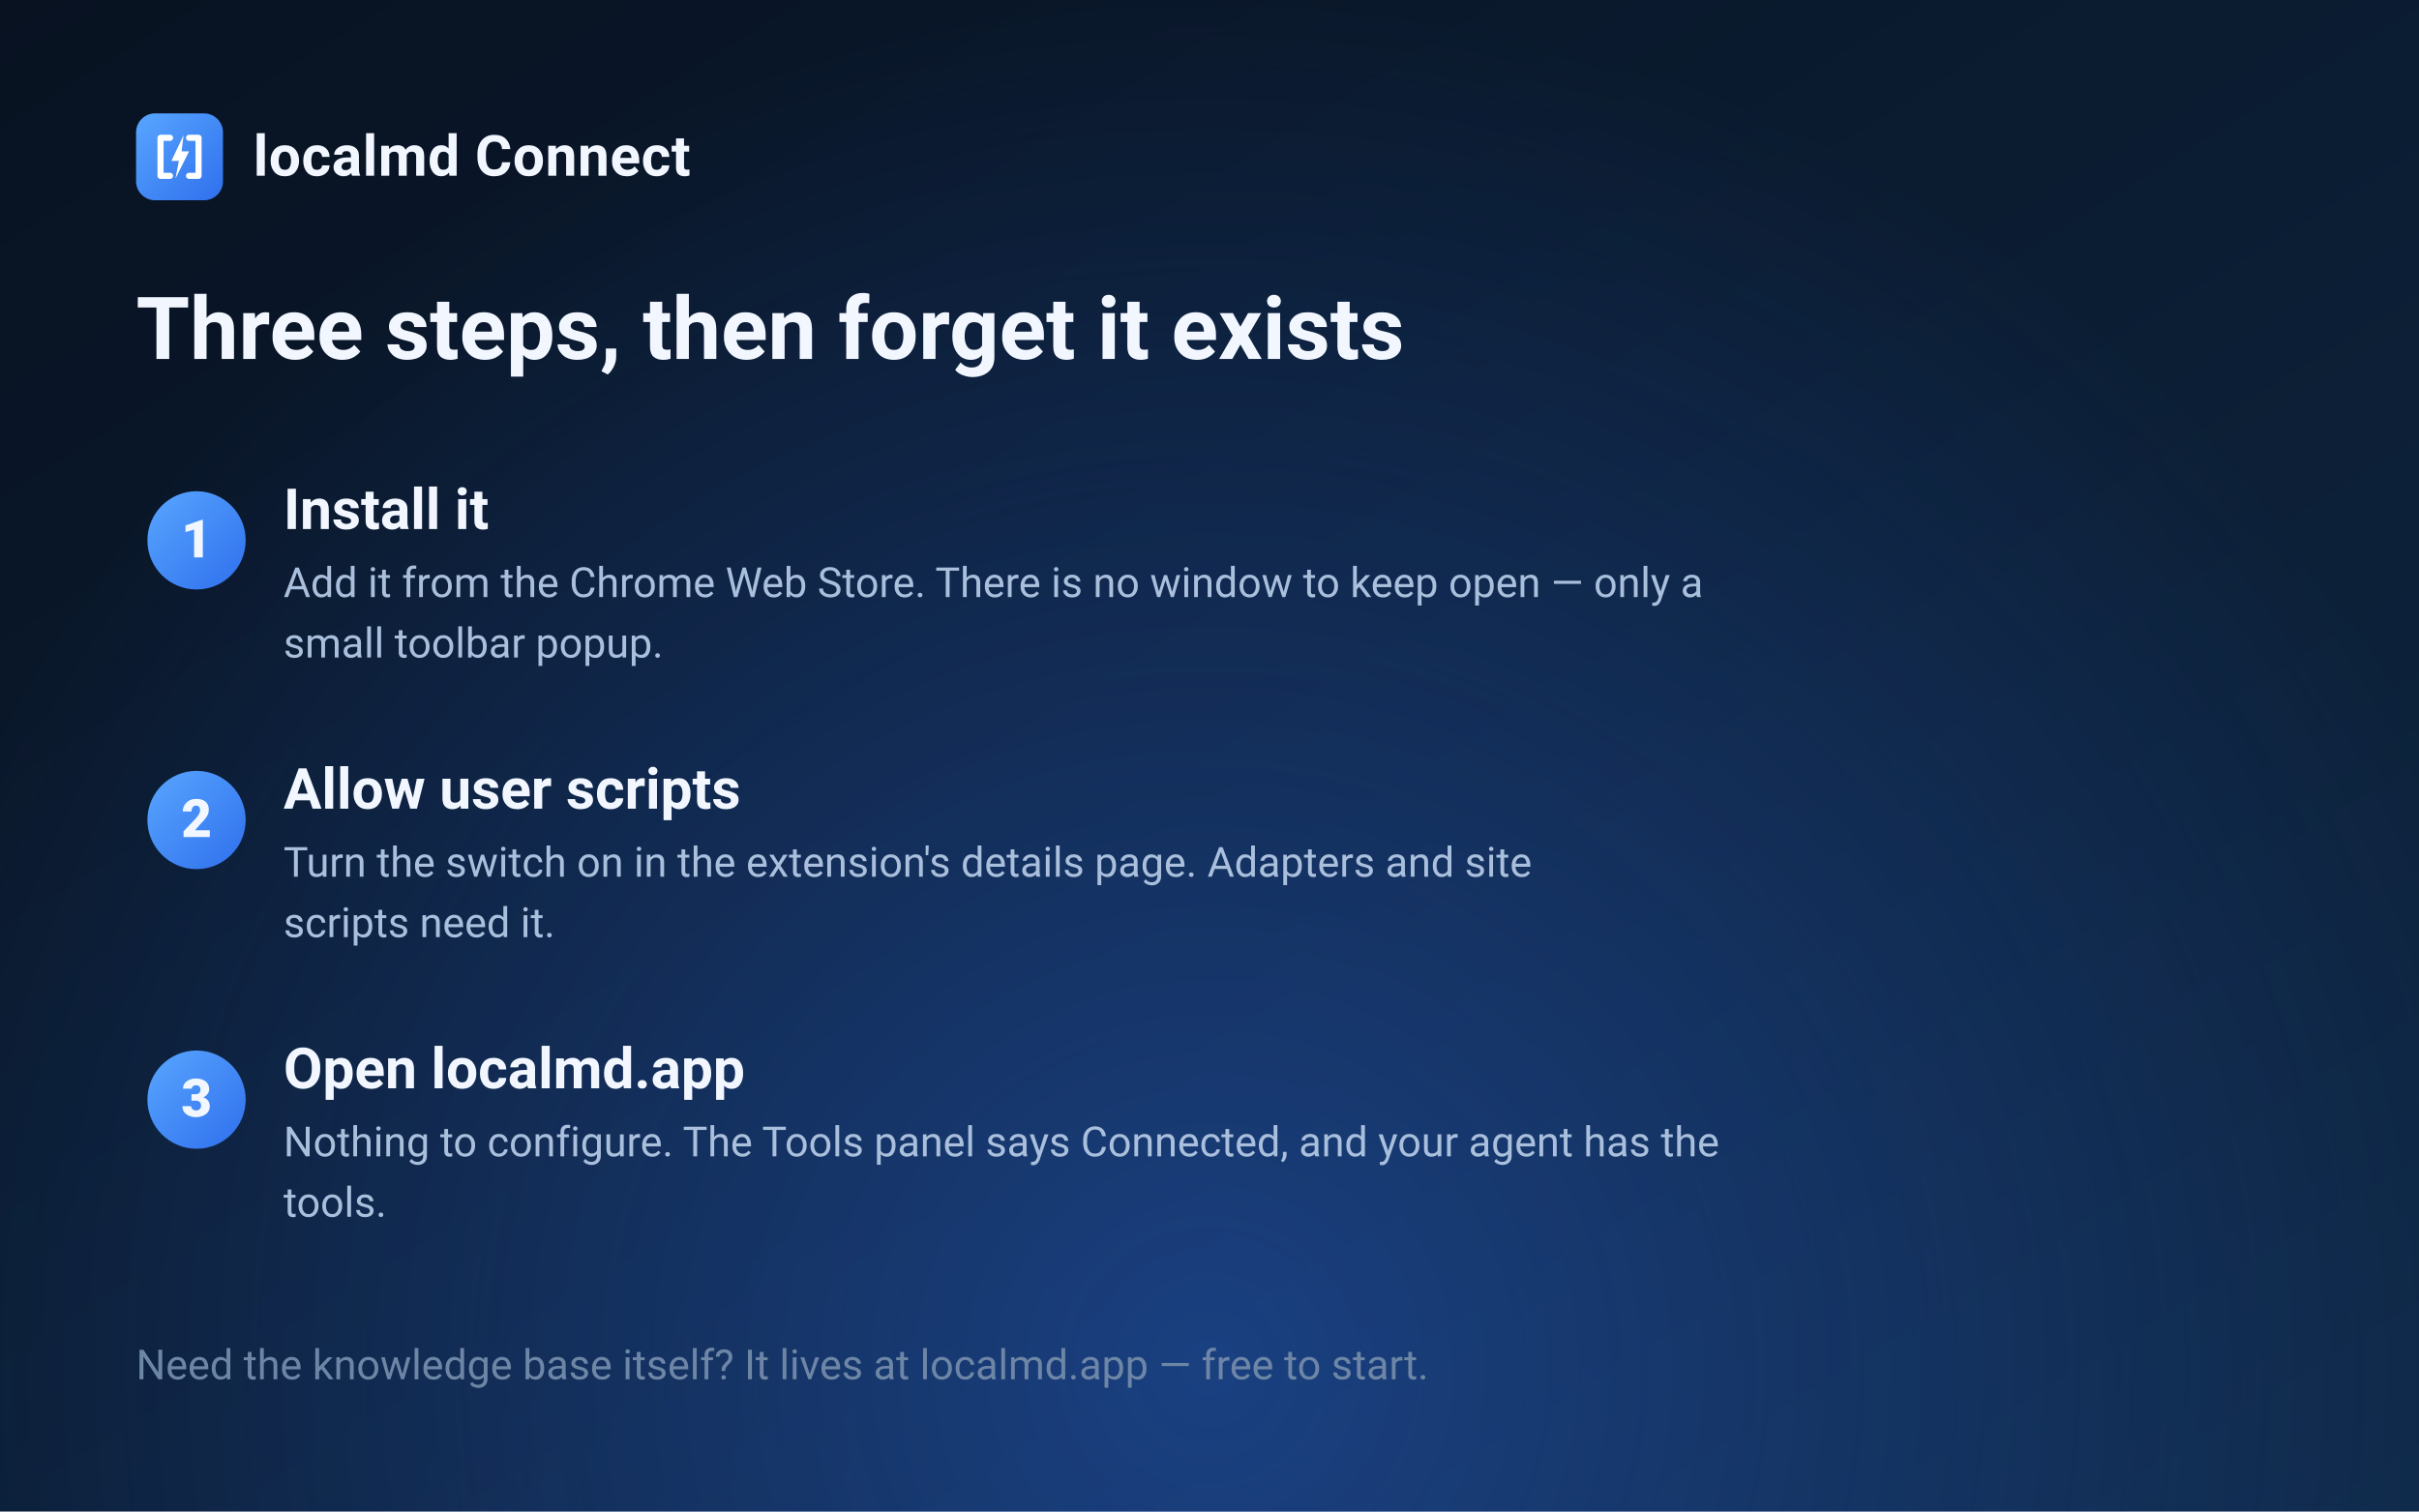
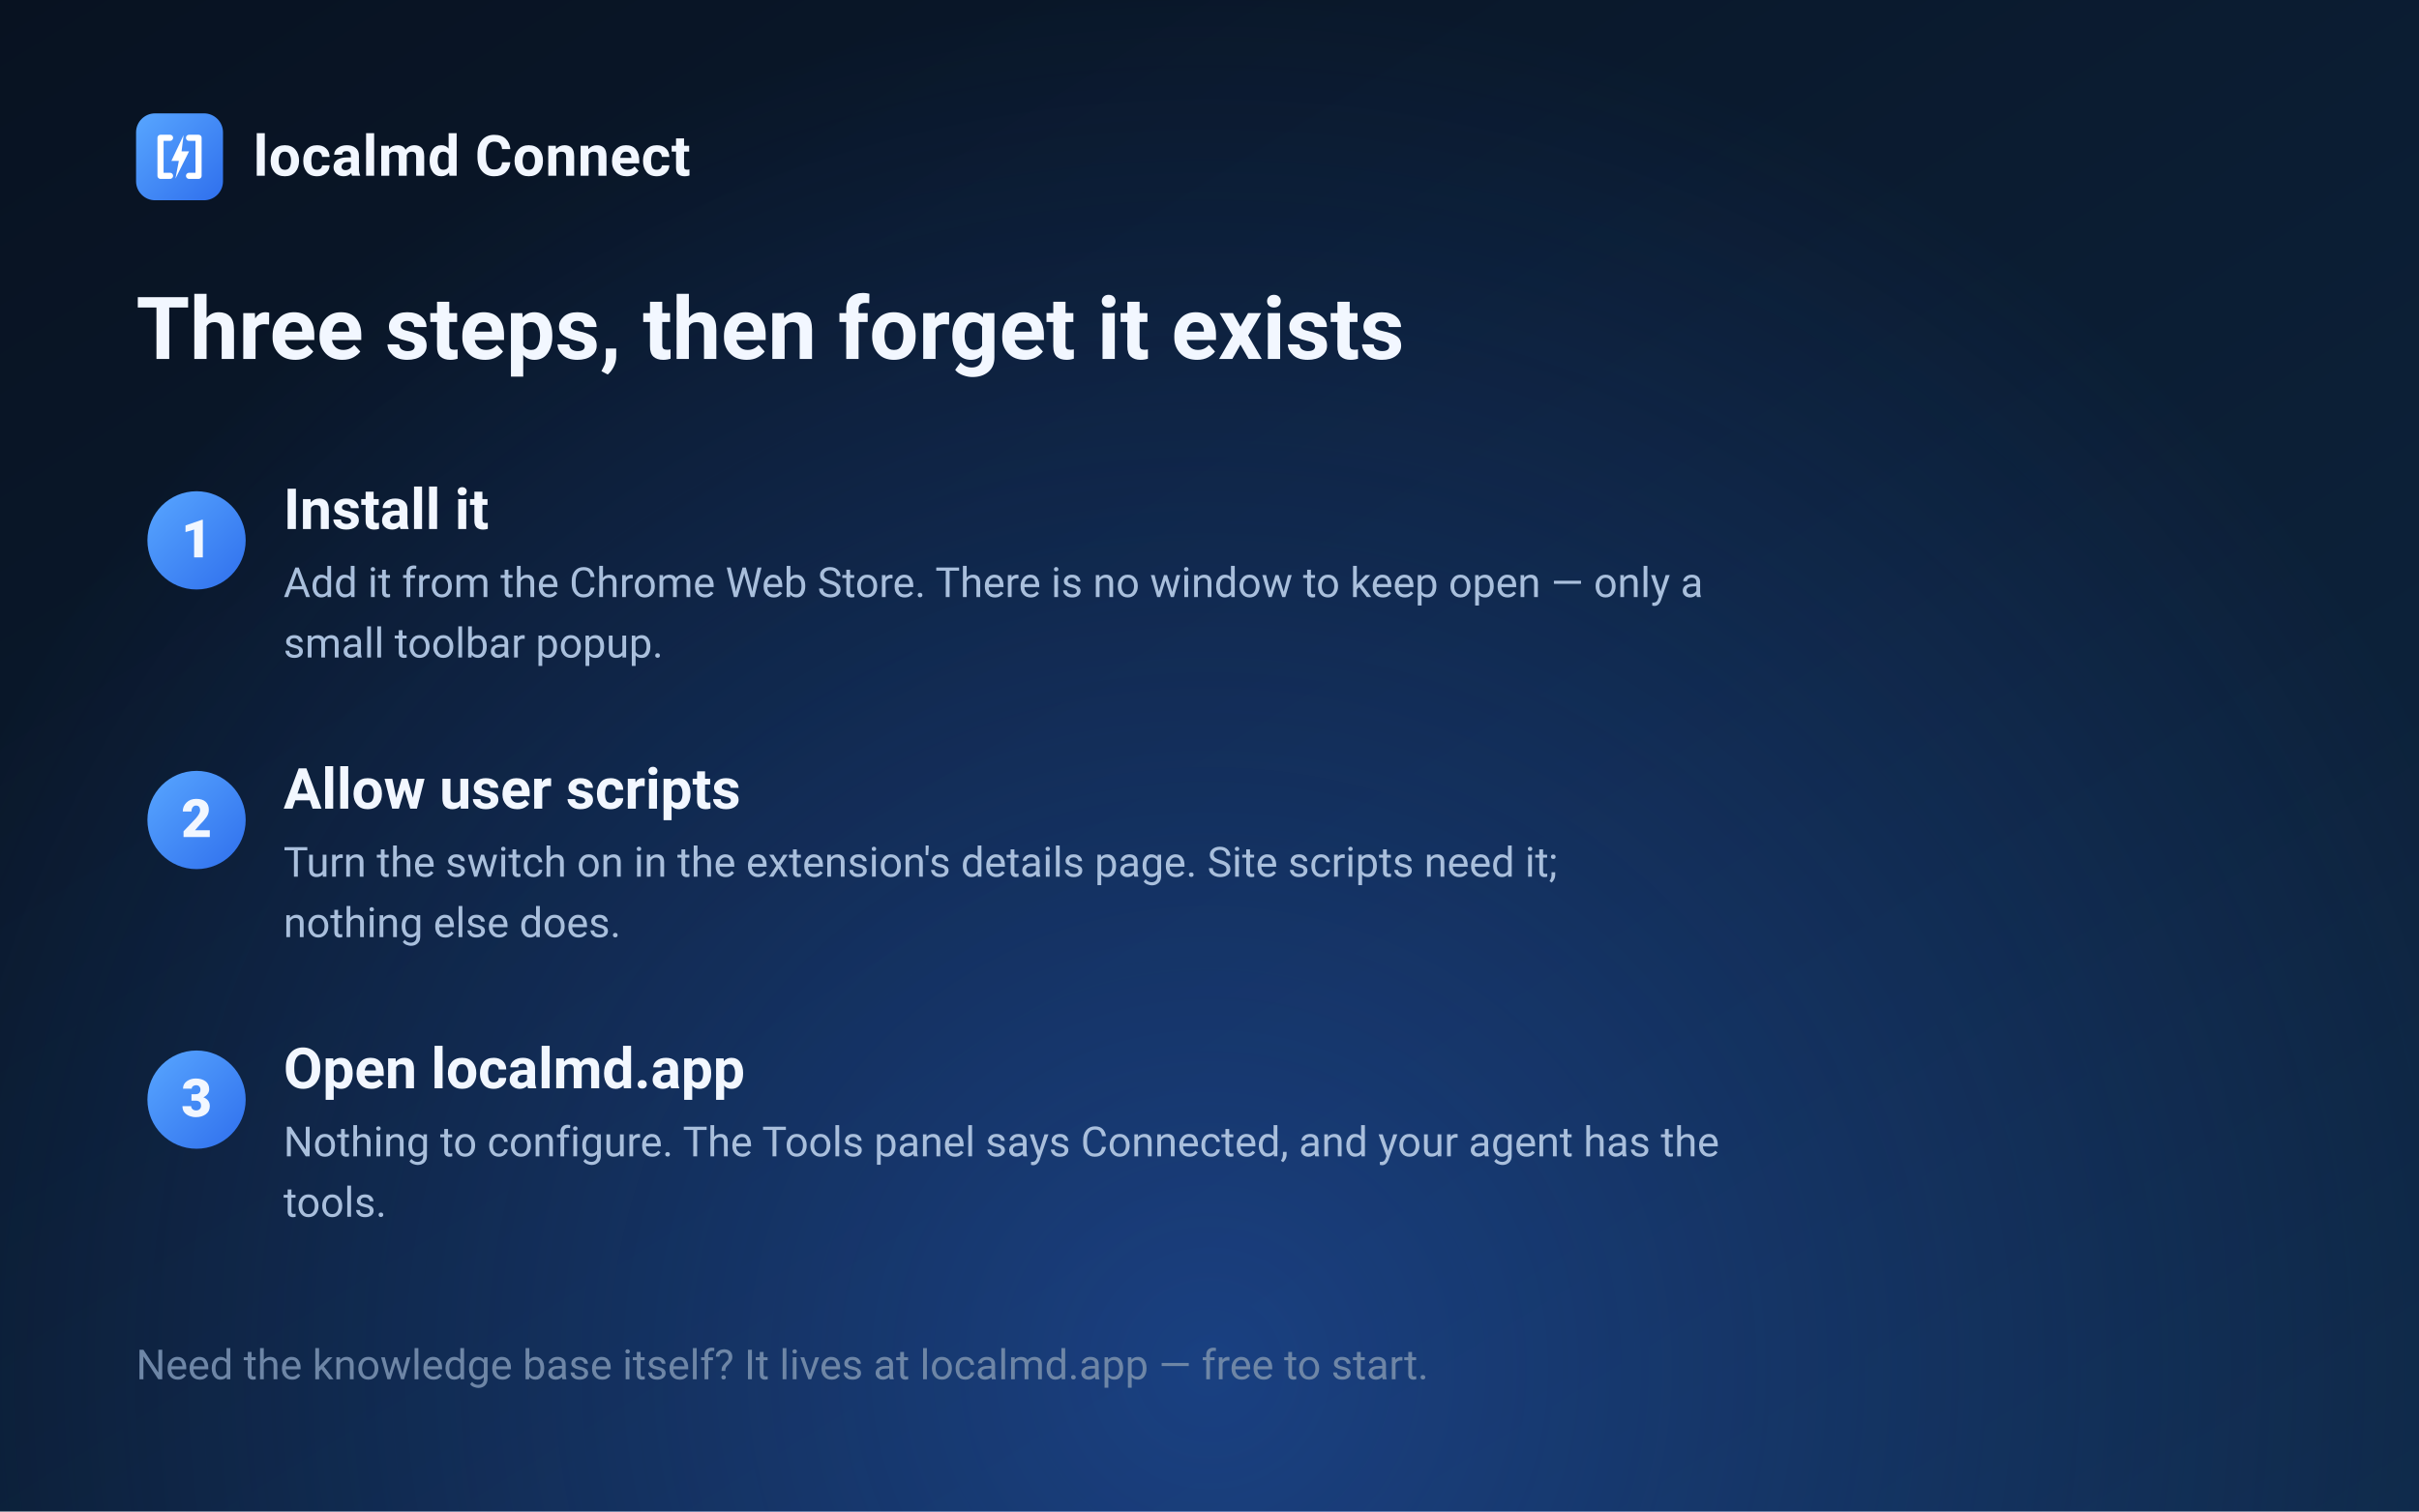
<svg xmlns="http://www.w3.org/2000/svg" width="1280" height="800" viewBox="0 0 1280 800">
  <defs>
    <linearGradient id="bg" x1="0" y1="0" x2="1" y2="1">
      <stop offset="0" stop-color="#081221" />
      <stop offset="1" stop-color="#0E2743" />
    </linearGradient>
    <linearGradient id="brand" x1="0" y1="0" x2="1" y2="1">
      <stop offset="0" stop-color="#58A6FF" />
      <stop offset="1" stop-color="#2F6FED" />
    </linearGradient>
    <radialGradient id="glowB" cx="0.5" cy="0.5" r="0.5">
      <stop offset="0" stop-color="#58A6FF" stop-opacity="0.42" />
      <stop offset="1" stop-color="#58A6FF" stop-opacity="0" />
    </radialGradient>
    <radialGradient id="glowD" cx="0.5" cy="0.5" r="0.5">
      <stop offset="0" stop-color="#2F6FED" stop-opacity="0.4" />
      <stop offset="1" stop-color="#2F6FED" stop-opacity="0" />
    </radialGradient>
  </defs>
  <rect width="1280" height="800" fill="url(#bg)" />
  <circle cx="640" cy="720" r="720" fill="url(#glowD)" />
  <g transform="translate(72 60) scale(0.359375)">
    <rect width="128" height="128" rx="28" fill="url(#brand)" />
    <g fill="none" stroke="#fff" stroke-width="9" stroke-linecap="round" stroke-linejoin="round">
      <path d="M50 36H36v56h14" />
      <path d="M78 36h14v56H78" />
    </g>
    <path d="M70 32 L52 70 h11 L58 96 L78 56 h-11 Z" fill="#fff" />
  </g>
  <text x="134" y="93" font-family="-apple-system,'SF Pro Display','Segoe UI',Roboto,Helvetica,Arial,sans-serif" font-size="30" font-weight="700" fill="#F2F7FF" text-anchor="start" letter-spacing="0.3" opacity="1">localmd Connect</text>
  <text x="72" y="190" font-family="-apple-system,'SF Pro Display','Segoe UI',Roboto,Helvetica,Arial,sans-serif" font-size="46" font-weight="700" fill="#F2F7FF" text-anchor="start" letter-spacing="0" opacity="1">Three steps, then forget it exists</text>
  <circle cx="104" cy="286" r="26" fill="url(#brand)" />
  <text x="104" y="295" font-family="-apple-system,'SF Pro Display','Segoe UI',Roboto,Helvetica,Arial,sans-serif" font-size="28" font-weight="800" fill="#F2F7FF" text-anchor="middle" letter-spacing="0" opacity="1">1</text>
  <text x="150" y="280" font-family="-apple-system,'SF Pro Display','Segoe UI',Roboto,Helvetica,Arial,sans-serif" font-size="30" font-weight="700" fill="#F2F7FF" text-anchor="start" letter-spacing="0" opacity="1">Install it</text>
  <text x="150" y="316" font-family="-apple-system,'SF Pro Display','Segoe UI',Roboto,Helvetica,Arial,sans-serif" font-size="22" font-weight="400" fill="#A9BFDC" text-anchor="start" letter-spacing="0" opacity="1">Add it from the Chrome Web Store. There is no window to keep open — only a</text>
  <text x="150" y="348" font-family="-apple-system,'SF Pro Display','Segoe UI',Roboto,Helvetica,Arial,sans-serif" font-size="22" font-weight="400" fill="#A9BFDC" text-anchor="start" letter-spacing="0" opacity="1">small toolbar popup.</text>
  <circle cx="104" cy="434" r="26" fill="url(#brand)" />
  <text x="104" y="443" font-family="-apple-system,'SF Pro Display','Segoe UI',Roboto,Helvetica,Arial,sans-serif" font-size="28" font-weight="800" fill="#F2F7FF" text-anchor="middle" letter-spacing="0" opacity="1">2</text>
  <text x="150" y="428" font-family="-apple-system,'SF Pro Display','Segoe UI',Roboto,Helvetica,Arial,sans-serif" font-size="30" font-weight="700" fill="#F2F7FF" text-anchor="start" letter-spacing="0" opacity="1">Allow user scripts</text>
-   <text x="150" y="464" font-family="-apple-system,'SF Pro Display','Segoe UI',Roboto,Helvetica,Arial,sans-serif" font-size="22" font-weight="400" fill="#A9BFDC" text-anchor="start" letter-spacing="0" opacity="1">Turn the switch on in the extension's details page. Adapters and site</text>
-   <text x="150" y="496" font-family="-apple-system,'SF Pro Display','Segoe UI',Roboto,Helvetica,Arial,sans-serif" font-size="22" font-weight="400" fill="#A9BFDC" text-anchor="start" letter-spacing="0" opacity="1">scripts need it.</text>
+   <text x="150" y="464" font-family="-apple-system,'SF Pro Display','Segoe UI',Roboto,Helvetica,Arial,sans-serif" font-size="22" font-weight="400" fill="#A9BFDC" text-anchor="start" letter-spacing="0" opacity="1">Turn the switch on in the extension's details page. Site scripts need it;</text>
+   <text x="150" y="496" font-family="-apple-system,'SF Pro Display','Segoe UI',Roboto,Helvetica,Arial,sans-serif" font-size="22" font-weight="400" fill="#A9BFDC" text-anchor="start" letter-spacing="0" opacity="1">nothing else does.</text>
  <circle cx="104" cy="582" r="26" fill="url(#brand)" />
  <text x="104" y="591" font-family="-apple-system,'SF Pro Display','Segoe UI',Roboto,Helvetica,Arial,sans-serif" font-size="28" font-weight="800" fill="#F2F7FF" text-anchor="middle" letter-spacing="0" opacity="1">3</text>
  <text x="150" y="576" font-family="-apple-system,'SF Pro Display','Segoe UI',Roboto,Helvetica,Arial,sans-serif" font-size="30" font-weight="700" fill="#F2F7FF" text-anchor="start" letter-spacing="0" opacity="1">Open localmd.app</text>
  <text x="150" y="612" font-family="-apple-system,'SF Pro Display','Segoe UI',Roboto,Helvetica,Arial,sans-serif" font-size="22" font-weight="400" fill="#A9BFDC" text-anchor="start" letter-spacing="0" opacity="1">Nothing to configure. The Tools panel says Connected, and your agent has the</text>
  <text x="150" y="644" font-family="-apple-system,'SF Pro Display','Segoe UI',Roboto,Helvetica,Arial,sans-serif" font-size="22" font-weight="400" fill="#A9BFDC" text-anchor="start" letter-spacing="0" opacity="1">tools.</text>
  <text x="72" y="730" font-family="-apple-system,'SF Pro Display','Segoe UI',Roboto,Helvetica,Arial,sans-serif" font-size="22" font-weight="400" fill="#6E86A6" text-anchor="start" letter-spacing="0" opacity="1">Need the knowledge base itself? It lives at localmd.app — free to start.</text>
</svg>
